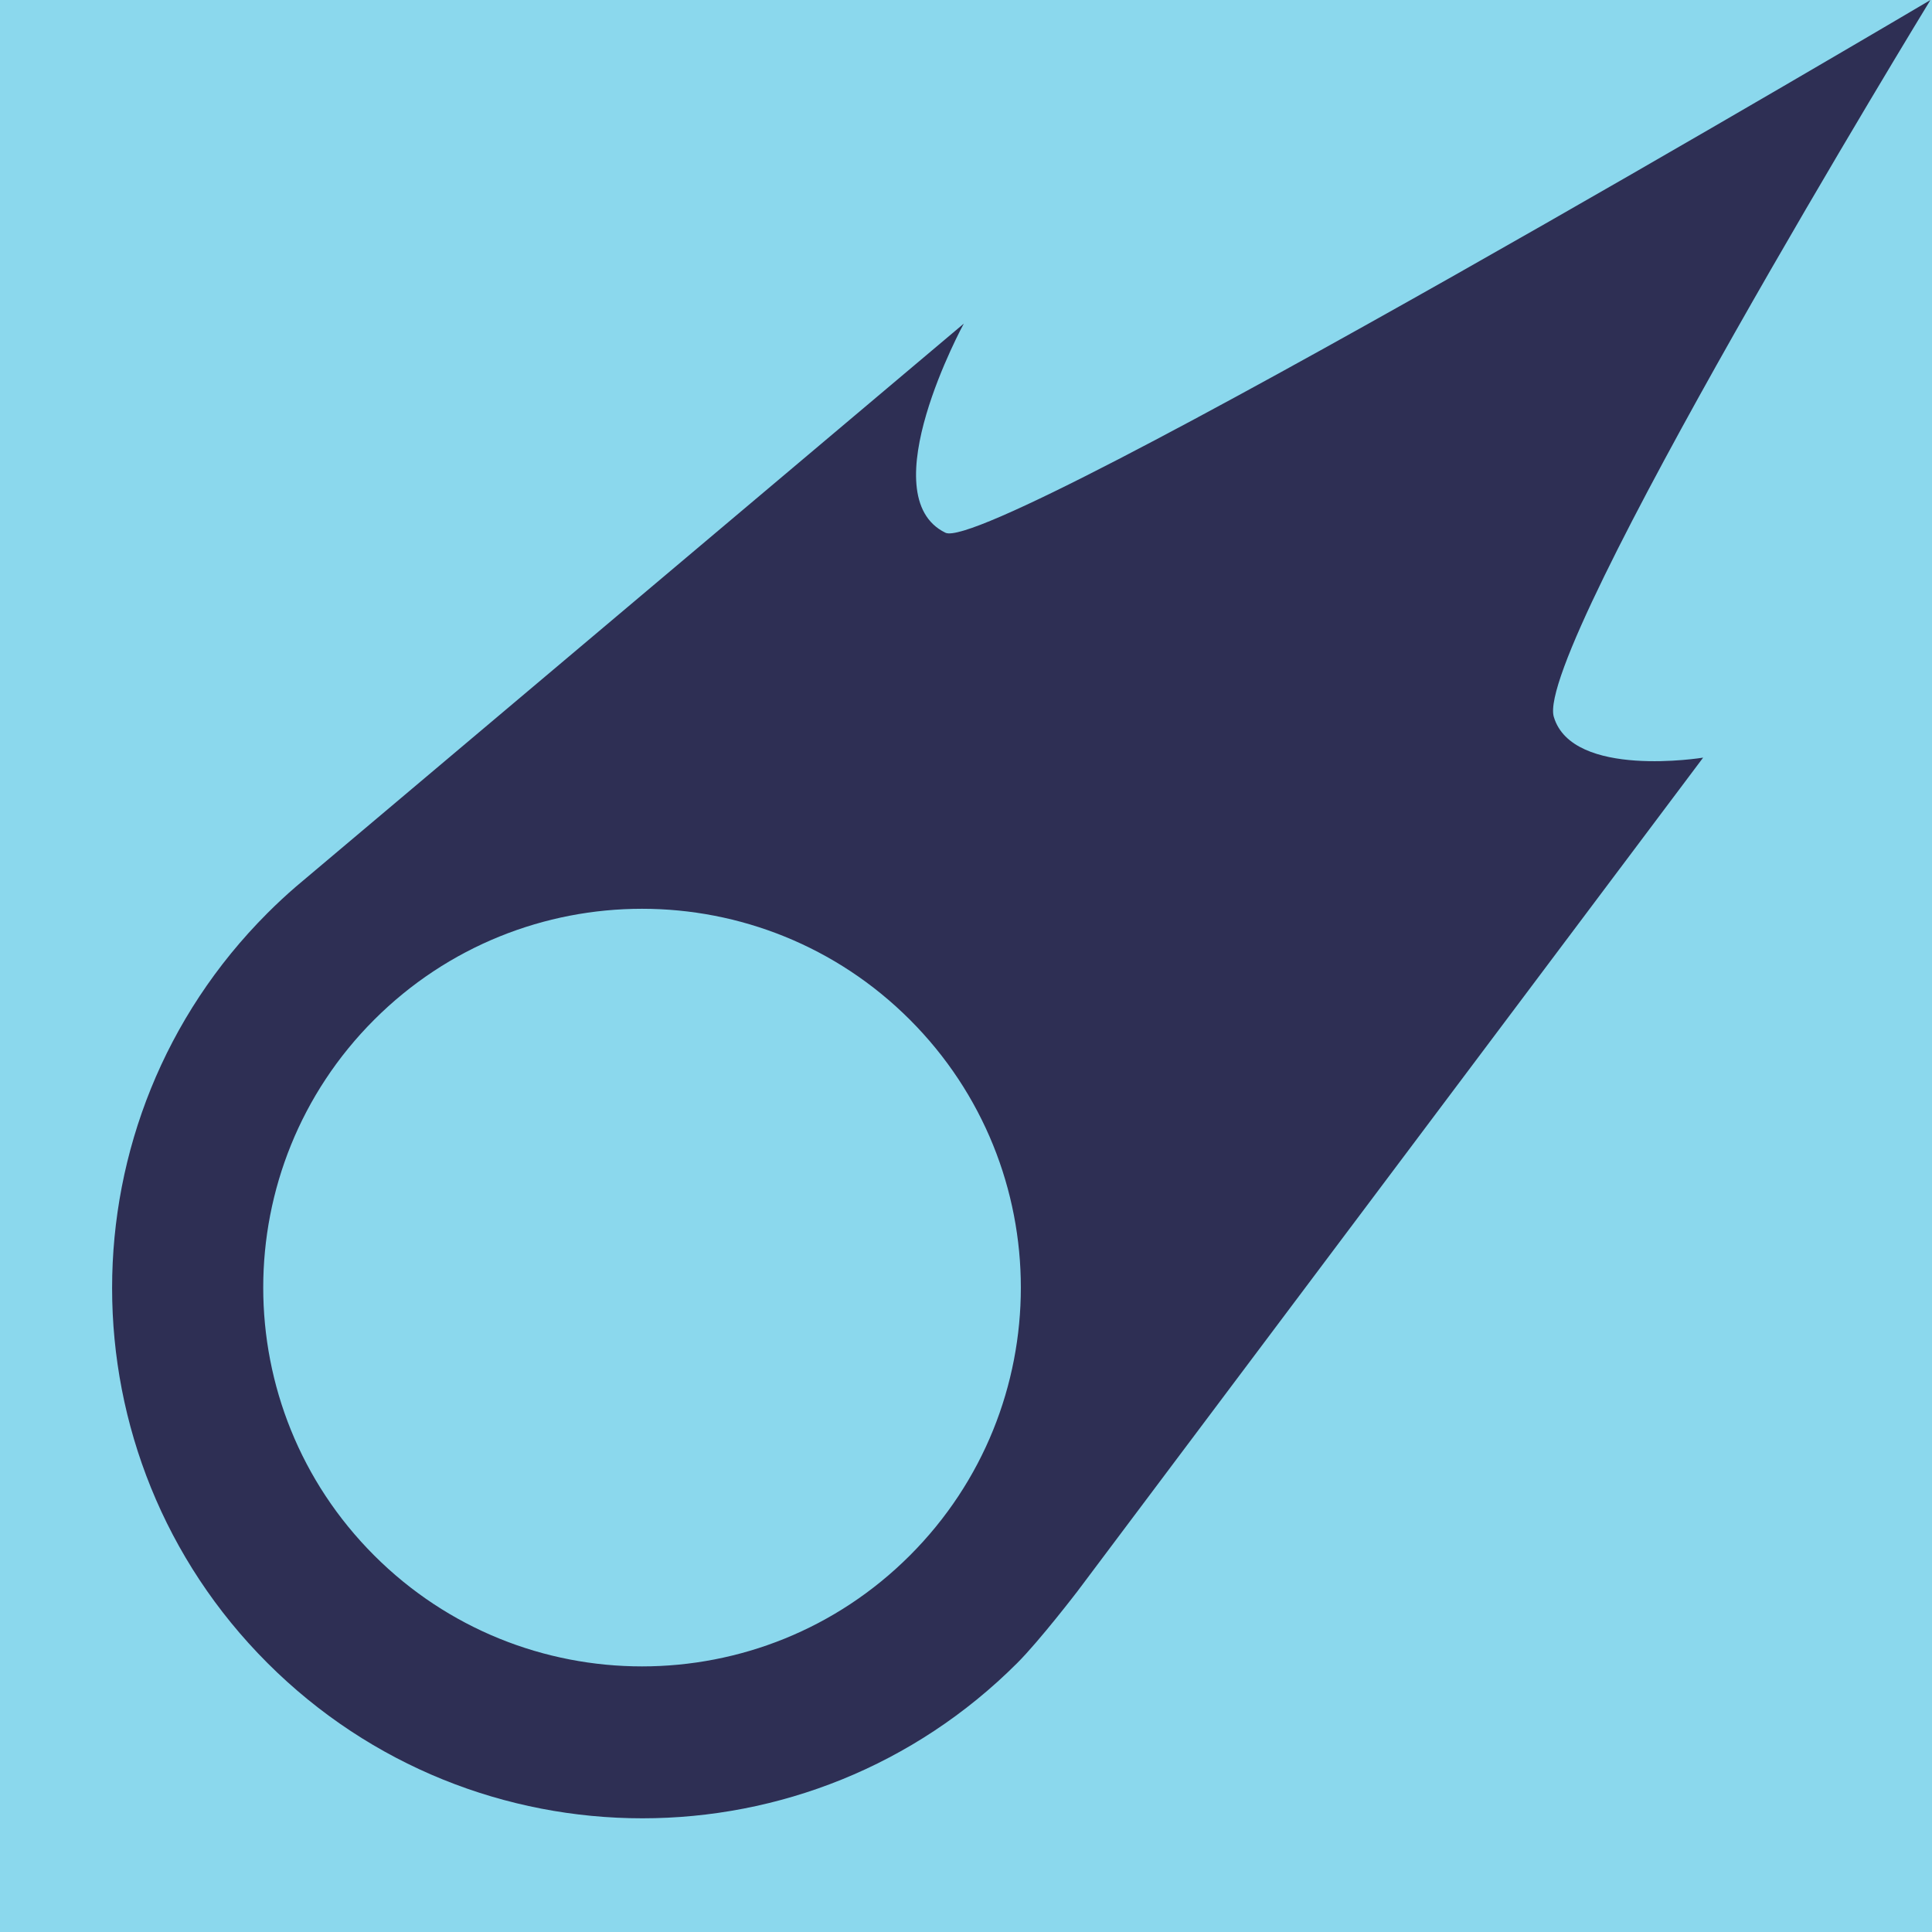
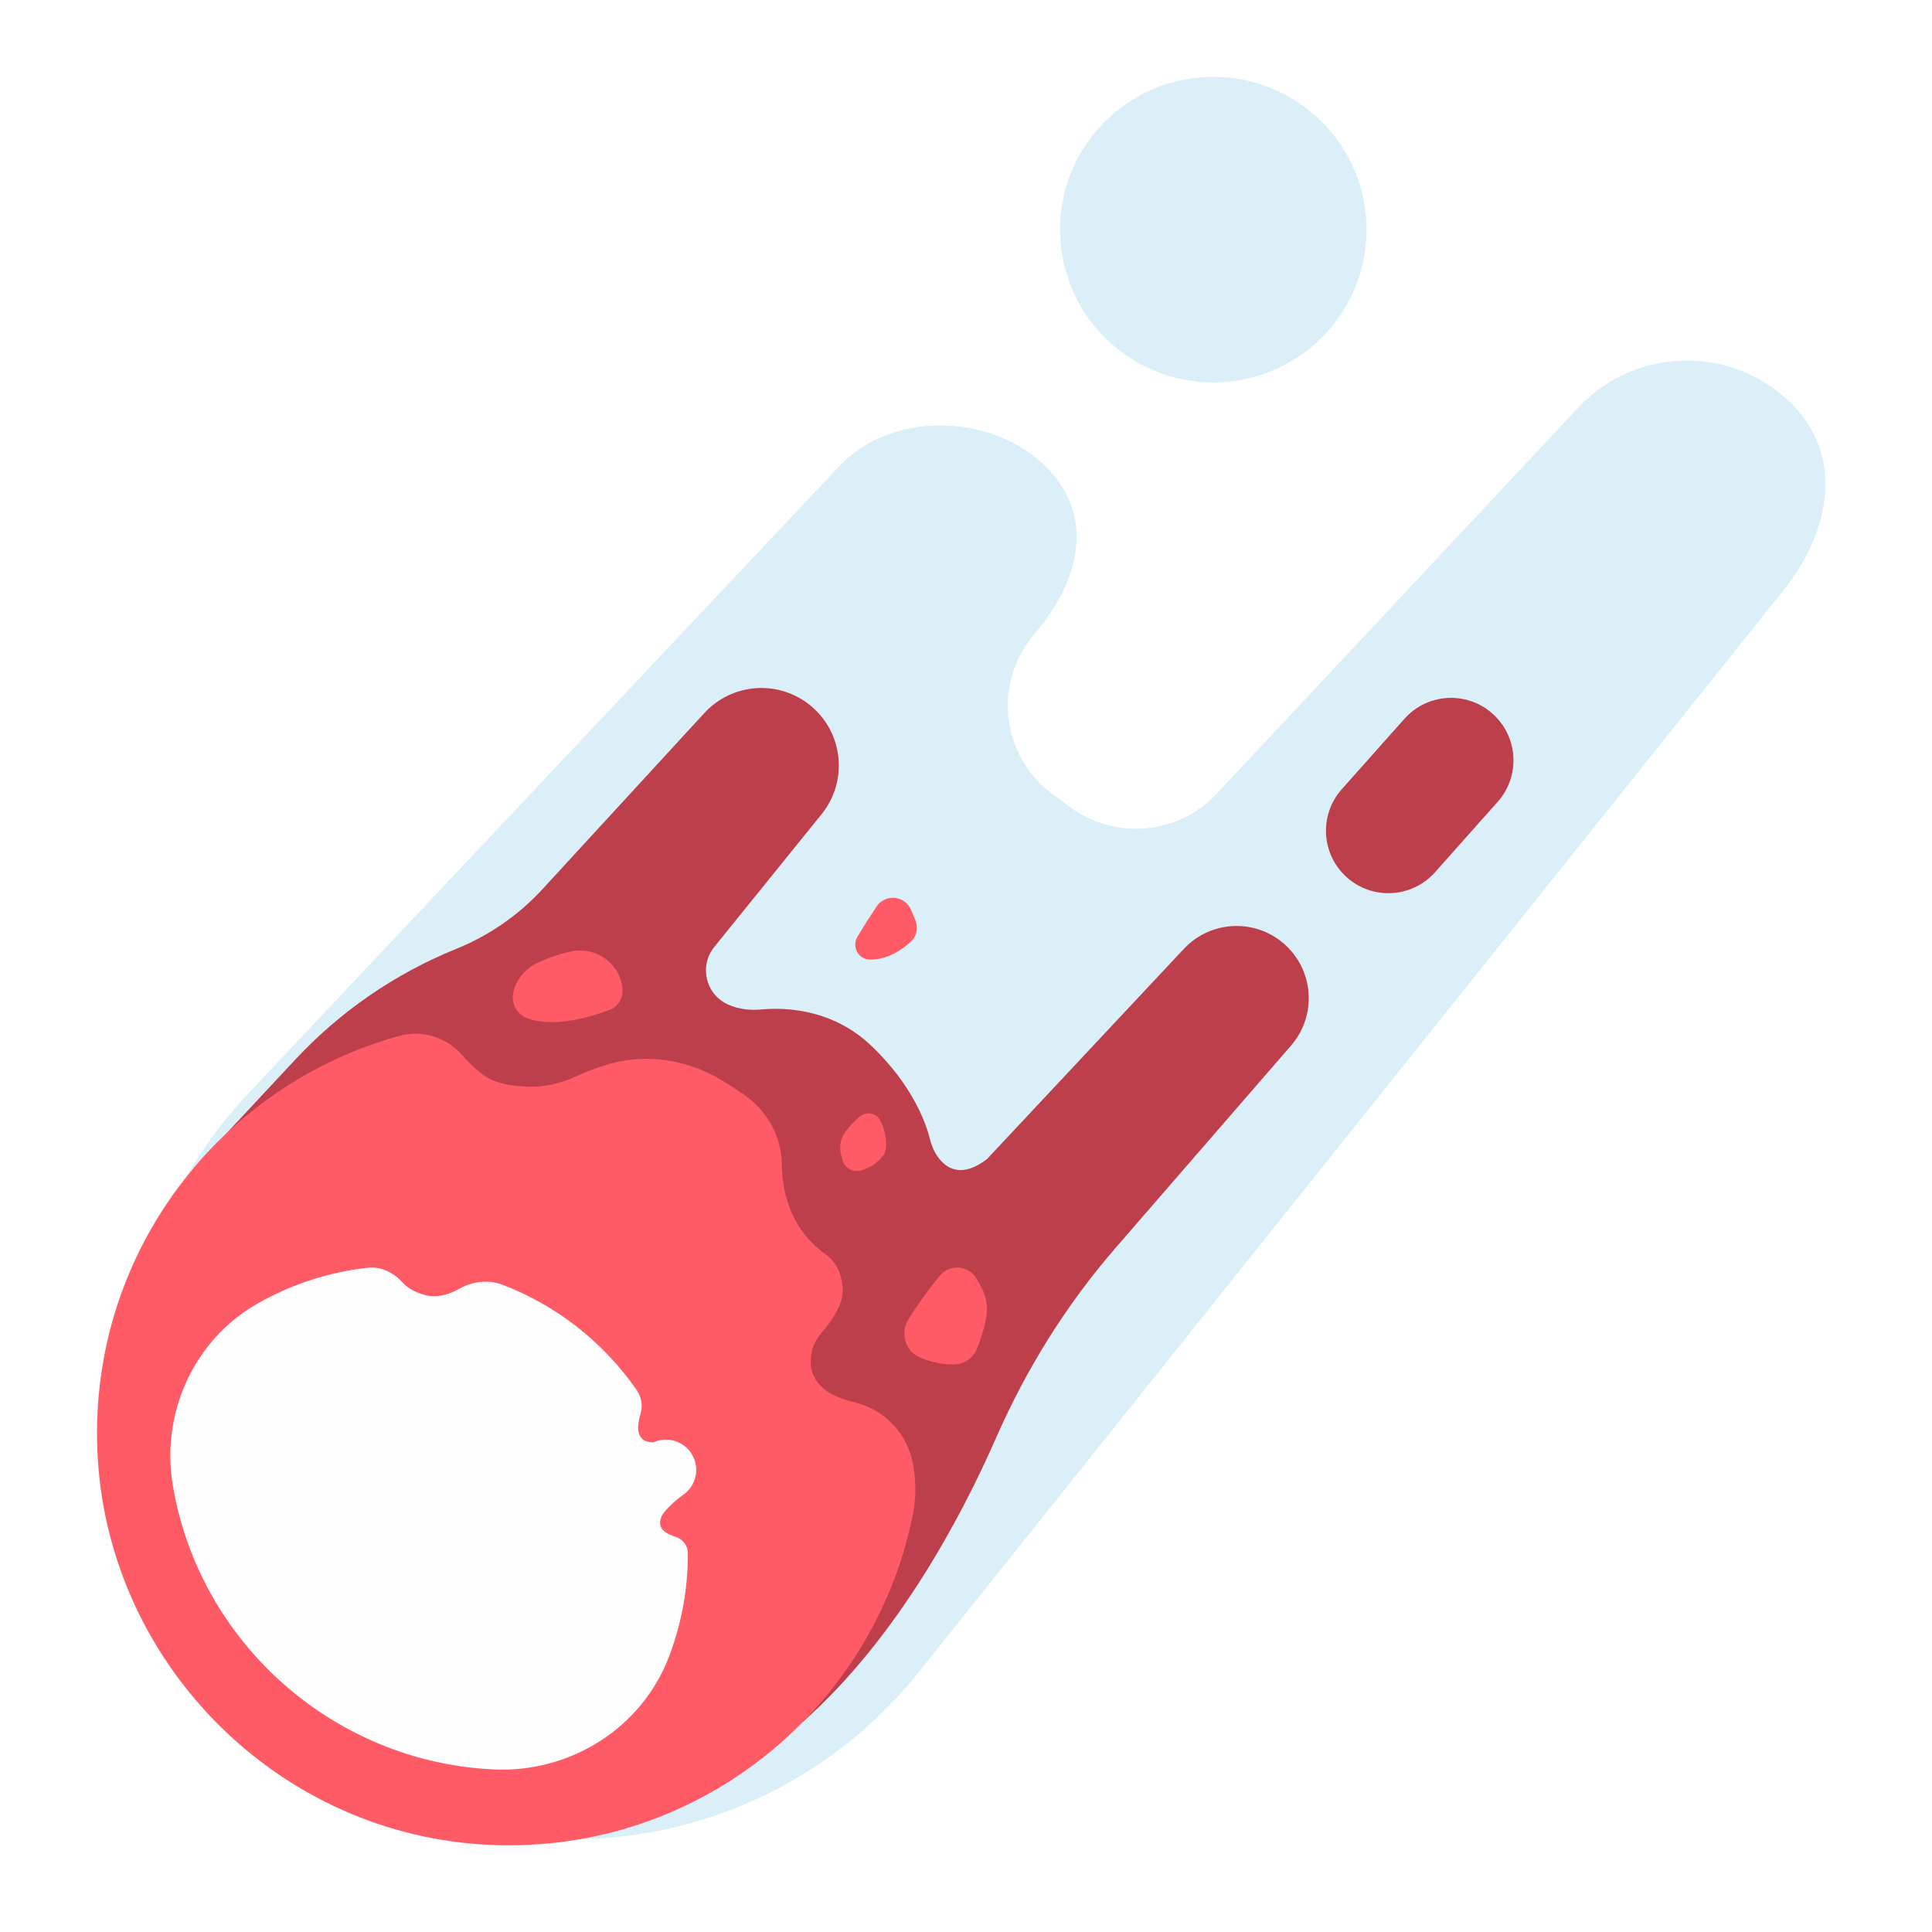
<svg xmlns="http://www.w3.org/2000/svg" width="375pt" height="375pt" viewBox="0 0 375 375" version="1.2">
  <defs>
    <clipPath id="clip1">
-       <path d="M 21 0 L 374.695 0 L 374.695 353 L 21 353 Z M 21 0 " />
+       <path d="M 205 14.801 L 266 14.801 L 266 75 L 205 75 Z M 205 14.801 " />
    </clipPath>
  </defs>
  <g id="surface1">
-     <rect x="0" y="0" width="375" height="375" style="fill:rgb(100%,100%,100%);fill-opacity:1;stroke:none;" />
-     <rect x="0" y="0" width="375" height="375" style="fill:rgb(100%,100%,100%);fill-opacity:1;stroke:none;" />
-     <rect x="0" y="0" width="375" height="375" style="fill:rgb(54.509%,84.709%,92.94%);fill-opacity:1;stroke:none;" />
+     <path style=" stroke:none;fill-rule:nonzero;fill:rgb(85.489%,93.729%,96.86%);fill-opacity:1;" d="M 345.809 115 C 355.473 103.289 358.18 88.027 347.051 77.684 C 335.477 66.93 317.363 67.496 306.488 78.961 L 236.156 154.07 C 228.734 162 216.527 163.129 207.766 156.699 L 204.352 154.191 C 194.223 146.758 192.656 132.27 200.965 122.855 C 210.57 111.52 212.598 98.105 201 88.801 C 190.043 80.008 172.008 80.395 162.594 90.816 L 47.906 212.555 C 47.363 213.137 46.828 213.727 46.301 214.324 L 46.035 214.613 L 46.043 214.621 C 32.793 229.723 24.75 249.477 24.75 271.117 C 24.75 318.551 63.324 357.004 110.91 357.004 C 136.941 357.004 160.254 345.484 176.055 327.293 L 176.055 327.289 C 177.008 326.191 177.938 325.07 178.836 323.922 Z M 345.809 115 " />
    <g clip-path="url(#clip1)" clip-rule="nonzero">
-       <path style=" stroke:none;fill-rule:nonzero;fill:rgb(18.039%,18.43%,32.939%);fill-opacity:1;" d="M 301.594 139.145 C 297.676 126.047 374.695 0.004 374.695 0.004 C 374.695 0.004 192.488 107.789 183.504 103.402 C 168.855 96.254 187.07 62.816 187.07 62.816 L 57.484 172.059 C 55.57 173.707 53.715 175.43 51.906 177.242 C 11.711 217.438 11.711 282.602 51.906 322.785 C 92.102 362.98 157.266 362.98 197.453 322.785 C 201.812 318.426 209.129 308.871 209.129 308.871 L 330.578 147.055 C 330.578 147.055 305.191 151.215 301.594 139.145 Z M 176.609 301.91 C 147.895 330.625 101.344 330.625 72.629 301.91 C 43.914 273.203 43.914 226.645 72.629 197.93 C 101.344 169.215 147.895 169.215 176.609 197.93 C 205.324 226.645 205.324 273.203 176.609 301.91 Z M 176.609 301.91 " />
+       <path style=" stroke:none;fill-rule:nonzero;fill:rgb(85.489%,93.729%,96.86%);fill-opacity:1;" d="M 265.246 44.578 C 265.246 45.551 265.199 46.52 265.102 47.484 C 265.008 48.449 264.863 49.41 264.676 50.363 C 264.484 51.316 264.25 52.258 263.965 53.188 C 263.684 54.117 263.355 55.031 262.98 55.926 C 262.609 56.824 262.191 57.703 261.734 58.559 C 261.273 59.414 260.773 60.246 260.234 61.055 C 259.691 61.863 259.113 62.641 258.492 63.391 C 257.875 64.145 257.223 64.863 256.531 65.547 C 255.844 66.234 255.121 66.887 254.371 67.504 C 253.617 68.121 252.836 68.699 252.023 69.238 C 251.215 69.777 250.379 70.277 249.52 70.734 C 248.66 71.191 247.781 71.605 246.883 71.977 C 245.98 72.348 245.062 72.676 244.133 72.957 C 243.199 73.242 242.254 73.477 241.301 73.664 C 240.344 73.855 239.383 73.996 238.41 74.094 C 237.441 74.188 236.469 74.234 235.496 74.234 C 234.52 74.234 233.551 74.188 232.578 74.094 C 231.609 73.996 230.648 73.855 229.691 73.664 C 228.734 73.477 227.793 73.242 226.859 72.957 C 225.926 72.676 225.012 72.348 224.109 71.977 C 223.211 71.605 222.332 71.191 221.473 70.734 C 220.613 70.277 219.777 69.777 218.969 69.238 C 218.156 68.699 217.375 68.121 216.621 67.504 C 215.867 66.887 215.148 66.234 214.457 65.547 C 213.77 64.863 213.117 64.145 212.5 63.391 C 211.879 62.641 211.301 61.863 210.758 61.055 C 210.219 60.246 209.719 59.414 209.258 58.559 C 208.797 57.703 208.383 56.824 208.008 55.926 C 207.637 55.031 207.309 54.117 207.027 53.188 C 206.742 52.258 206.508 51.316 206.316 50.363 C 206.125 49.41 205.984 48.449 205.887 47.484 C 205.793 46.52 205.746 45.551 205.746 44.578 C 205.746 43.605 205.793 42.637 205.887 41.672 C 205.984 40.703 206.125 39.746 206.316 38.793 C 206.508 37.84 206.742 36.898 207.027 35.969 C 207.309 35.039 207.637 34.125 208.012 33.227 C 208.383 32.332 208.797 31.453 209.258 30.598 C 209.719 29.742 210.219 28.906 210.758 28.102 C 211.301 27.293 211.879 26.512 212.5 25.762 C 213.117 25.012 213.77 24.293 214.457 23.605 C 215.148 22.918 215.867 22.27 216.621 21.652 C 217.375 21.035 218.156 20.457 218.969 19.918 C 219.777 19.379 220.613 18.879 221.473 18.422 C 222.332 17.965 223.211 17.551 224.109 17.176 C 225.012 16.805 225.926 16.48 226.859 16.195 C 227.793 15.914 228.734 15.68 229.691 15.488 C 230.648 15.301 231.609 15.156 232.578 15.062 C 233.551 14.969 234.52 14.918 235.496 14.918 C 236.469 14.918 237.441 14.969 238.41 15.062 C 239.383 15.156 240.344 15.301 241.301 15.488 C 242.254 15.68 243.199 15.914 244.133 16.195 C 245.062 16.48 245.98 16.805 246.883 17.176 C 247.781 17.551 248.66 17.965 249.52 18.422 C 250.379 18.879 251.215 19.379 252.023 19.918 C 252.836 20.457 253.617 21.035 254.371 21.652 C 255.121 22.27 255.844 22.918 256.531 23.605 C 257.223 24.293 257.875 25.012 258.492 25.762 C 259.113 26.512 259.691 27.293 260.234 28.102 C 260.773 28.906 261.273 29.742 261.734 30.598 C 262.191 31.453 262.609 32.332 262.98 33.227 C 263.355 34.125 263.684 35.039 263.965 35.969 C 264.25 36.898 264.484 37.84 264.676 38.793 C 264.863 39.746 265.008 40.703 265.102 41.672 C 265.199 42.637 265.246 43.605 265.246 44.578 Z M 265.246 44.578 " />
    </g>
+     <path style=" stroke:none;fill-rule:nonzero;fill:rgb(73.729%,24.709%,29.41%);fill-opacity:1;" d="M 261.43 170.301 C 256.434 165.852 255.988 158.191 260.434 153.191 L 272.598 139.52 C 277.047 134.52 284.703 134.074 289.699 138.523 C 294.699 142.973 295.145 150.633 290.699 155.633 L 278.535 169.305 C 274.086 174.305 266.43 174.75 261.43 170.301 Z M 261.43 170.301 " />
+     <path style=" stroke:none;fill-rule:nonzero;fill:rgb(73.729%,24.709%,29.41%);fill-opacity:1;" d="M 44.008 219.934 L 57.336 205.641 C 66.059 196.293 76.719 188.965 88.566 184.172 C 94.941 181.594 100.66 177.633 105.312 172.57 L 136.719 138.398 C 142.074 132.574 151.023 131.895 157.191 136.848 C 163.684 142.062 164.707 151.559 159.473 158.031 L 138.637 183.809 C 135.656 187.496 136.965 193.008 141.285 194.961 L 141.391 195.008 C 143.406 195.906 145.648 196.141 147.848 195.934 C 152.023 195.543 161.332 195.656 168.957 202.836 C 177.43 210.809 179.879 218.594 180.461 220.969 C 180.758 222.184 181.223 223.359 181.926 224.395 C 183.457 226.641 186.457 228.898 191.574 224.973 L 229.797 184.164 C 234.91 178.707 243.406 178.23 249.102 183.078 C 255.027 188.133 255.703 197.047 250.602 202.93 L 216.477 242.281 C 206.961 253.254 199.246 265.645 193.402 278.945 C 186.395 294.906 174 318.082 155.852 334.207 Z M 44.008 219.934 " />
+     <path style=" stroke:none;fill-rule:nonzero;fill:rgb(99.609%,35.689%,40.388%);fill-opacity:1;" d="M 177.262 284.449 C 177.25 284.371 177.234 284.293 177.223 284.215 C 176.184 278.445 171.934 273.789 166.266 272.301 L 165.898 272.203 C 156.734 270.074 156.848 264.738 157.742 261.727 C 158.098 260.523 158.797 259.457 159.613 258.508 C 161.305 256.543 162.375 254.754 163.023 253.168 C 164.34 249.961 163.148 245.52 160.324 243.52 C 153.539 238.715 151.824 231.605 151.75 225.855 C 151.68 220.488 148.844 215.555 144.438 212.492 C 143.035 211.516 141.594 210.582 140.129 209.695 C 133.629 205.773 125.855 204.438 118.531 206.441 C 115.902 207.156 113.688 208.055 112.023 208.836 C 109.016 210.25 105.734 211.055 102.414 210.926 C 99.793 210.824 96.879 210.414 94.82 209.285 C 93.211 208.398 91.355 206.629 89.609 204.684 C 86.582 201.312 81.93 199.852 77.555 201.051 C 42.742 210.625 17.422 243.133 18.891 281.332 C 20.453 321.863 52.824 355.27 93.281 357.984 C 134.43 360.746 169.461 332.344 177.168 294.047 C 177.801 290.891 177.824 287.621 177.262 284.449 Z M 177.262 284.449 " />
+     <path style=" stroke:none;fill-rule:nonzero;fill:rgb(99.609%,35.689%,40.388%);fill-opacity:1;" d="M 99.715 192.254 C 99.707 192.285 99.699 192.316 99.691 192.348 C 99.074 194.602 100.27 196.934 102.477 197.699 C 105.207 198.648 110.09 199.047 118.254 196.059 C 119.922 195.445 120.98 193.77 120.824 191.996 L 120.812 191.863 C 120.359 186.949 115.586 183.629 110.77 184.699 C 108.914 185.109 106.684 185.781 104.344 186.871 C 102.098 187.914 100.383 189.871 99.715 192.254 Z M 99.715 192.254 " />
+     <path style=" stroke:none;fill-rule:nonzero;fill:rgb(99.609%,35.689%,40.388%);fill-opacity:1;" d="M 166.902 216.711 C 165.914 217.539 164.789 218.621 163.965 219.84 C 163.113 221.098 162.883 222.676 163.25 224.152 L 163.477 225.047 C 163.906 226.762 165.617 227.695 167.293 227.141 C 168.699 226.68 170.289 225.836 171.426 224.301 C 171.695 223.934 171.859 223.496 171.918 223.047 C 172.059 221.969 172.098 219.824 170.828 217.422 C 170.074 215.992 168.141 215.672 166.902 216.711 Z M 166.902 216.711 " />
+     <path style=" stroke:none;fill-rule:nonzero;fill:rgb(99.609%,35.689%,40.388%);fill-opacity:1;" d="M 182.352 247.68 C 180.445 250.059 178.09 253.176 176.281 256.152 C 174.742 258.688 175.641 262.078 178.316 263.355 C 180.008 264.168 182.242 264.82 185.055 264.84 C 187.047 264.855 188.867 263.672 189.609 261.824 C 190.219 260.312 190.918 258.297 191.379 256.07 C 191.809 254.012 191.523 251.863 190.559 249.996 C 190.254 249.406 189.898 248.762 189.496 248.105 C 187.918 245.523 184.246 245.316 182.352 247.68 Z M 182.352 247.68 " />
+     <path style=" stroke:none;fill-rule:nonzero;fill:rgb(99.609%,35.689%,40.388%);fill-opacity:1;" d="M 170.141 175.957 C 169.16 177.438 167.676 179.715 166.418 181.848 C 165.309 183.723 166.57 186.191 168.75 186.246 C 170.871 186.305 173.672 185.598 176.777 182.801 C 177.953 181.742 178.27 180.023 177.66 178.566 L 176.836 176.602 C 176.215 175.121 174.738 174.188 173.133 174.266 C 171.926 174.32 170.812 174.949 170.141 175.957 Z M 170.141 175.957 " />
+     <path style=" stroke:none;fill-rule:nonzero;fill:rgb(99.609%,99.609%,99.609%);fill-opacity:1;" d="M 134.867 283.543 C 133.824 280.242 130.176 278.555 126.984 279.891 L 126.816 279.961 C 123.566 279.961 123.473 277.293 124.336 274.391 C 124.805 272.812 124.492 271.117 123.555 269.77 C 117.18 260.586 108.125 253.41 97.523 249.367 C 94.766 248.316 91.688 248.719 89.113 250.168 C 87.059 251.324 84.789 251.957 82.516 251.371 C 80.465 250.84 79.074 249.941 78.137 248.922 C 76.383 247.008 73.961 245.785 71.383 246.07 C 63.617 246.934 56.336 249.383 49.867 253.094 C 37.625 260.113 31.215 274.285 33.531 288.211 C 33.57 288.457 33.613 288.703 33.656 288.949 C 38.906 318.508 63.887 341.035 93.809 343.32 C 94.473 343.371 95.137 343.414 95.797 343.445 C 110.672 344.141 124.539 335.473 129.855 321.551 C 132.219 315.359 133.516 308.641 133.516 301.617 L 133.516 301.492 C 133.516 300.039 132.555 298.758 131.168 298.309 C 127.77 297.219 127.871 295.82 128.406 294.312 C 128.621 293.707 130.531 291.574 132.555 290.18 C 134.699 288.707 135.648 286.023 134.867 283.543 Z M 134.867 283.543 " />
  </g>
</svg>
